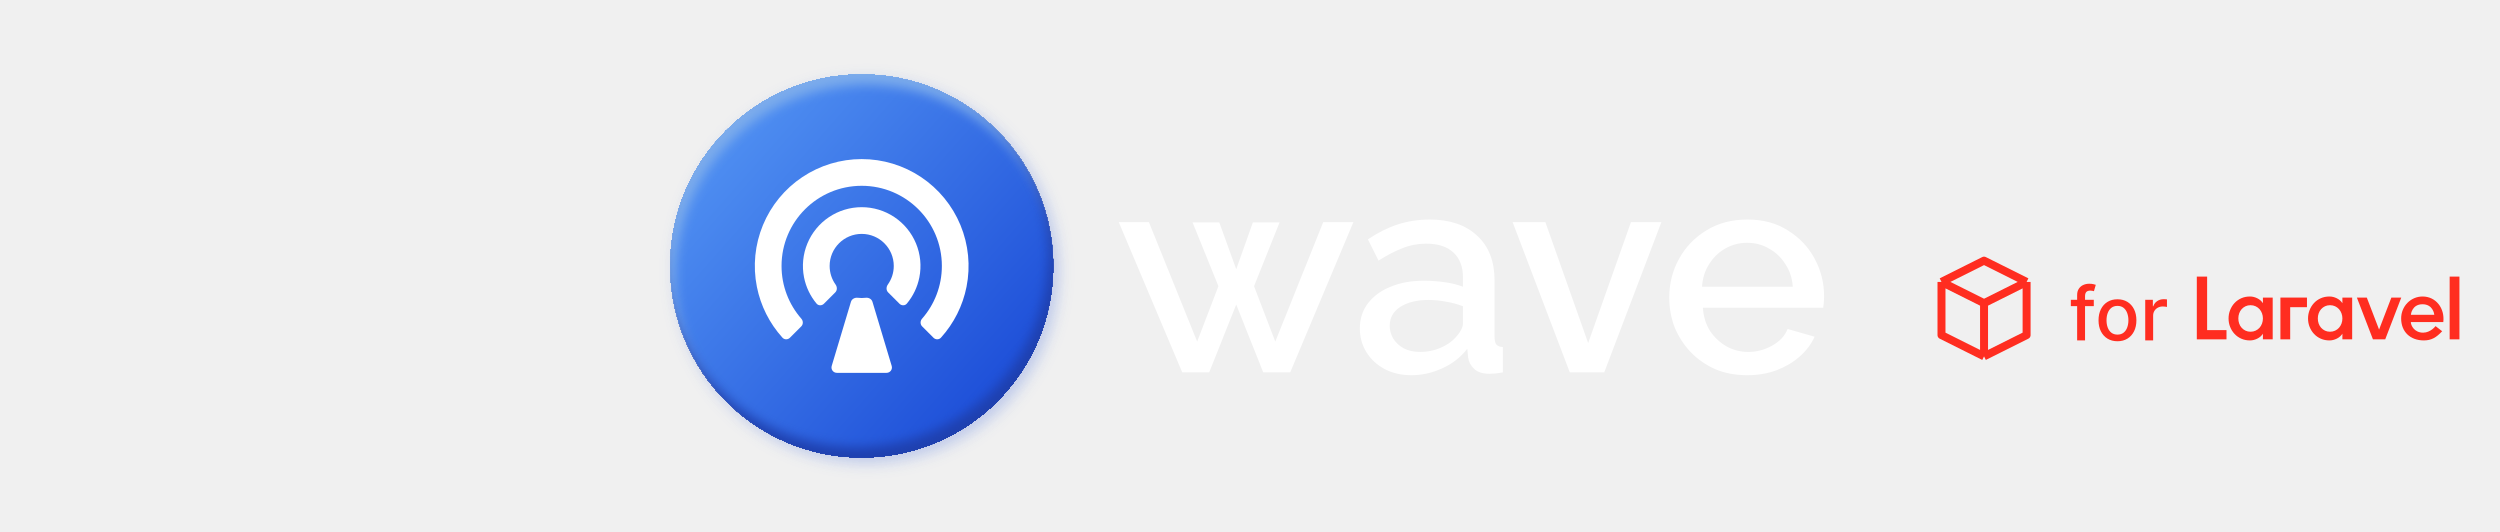
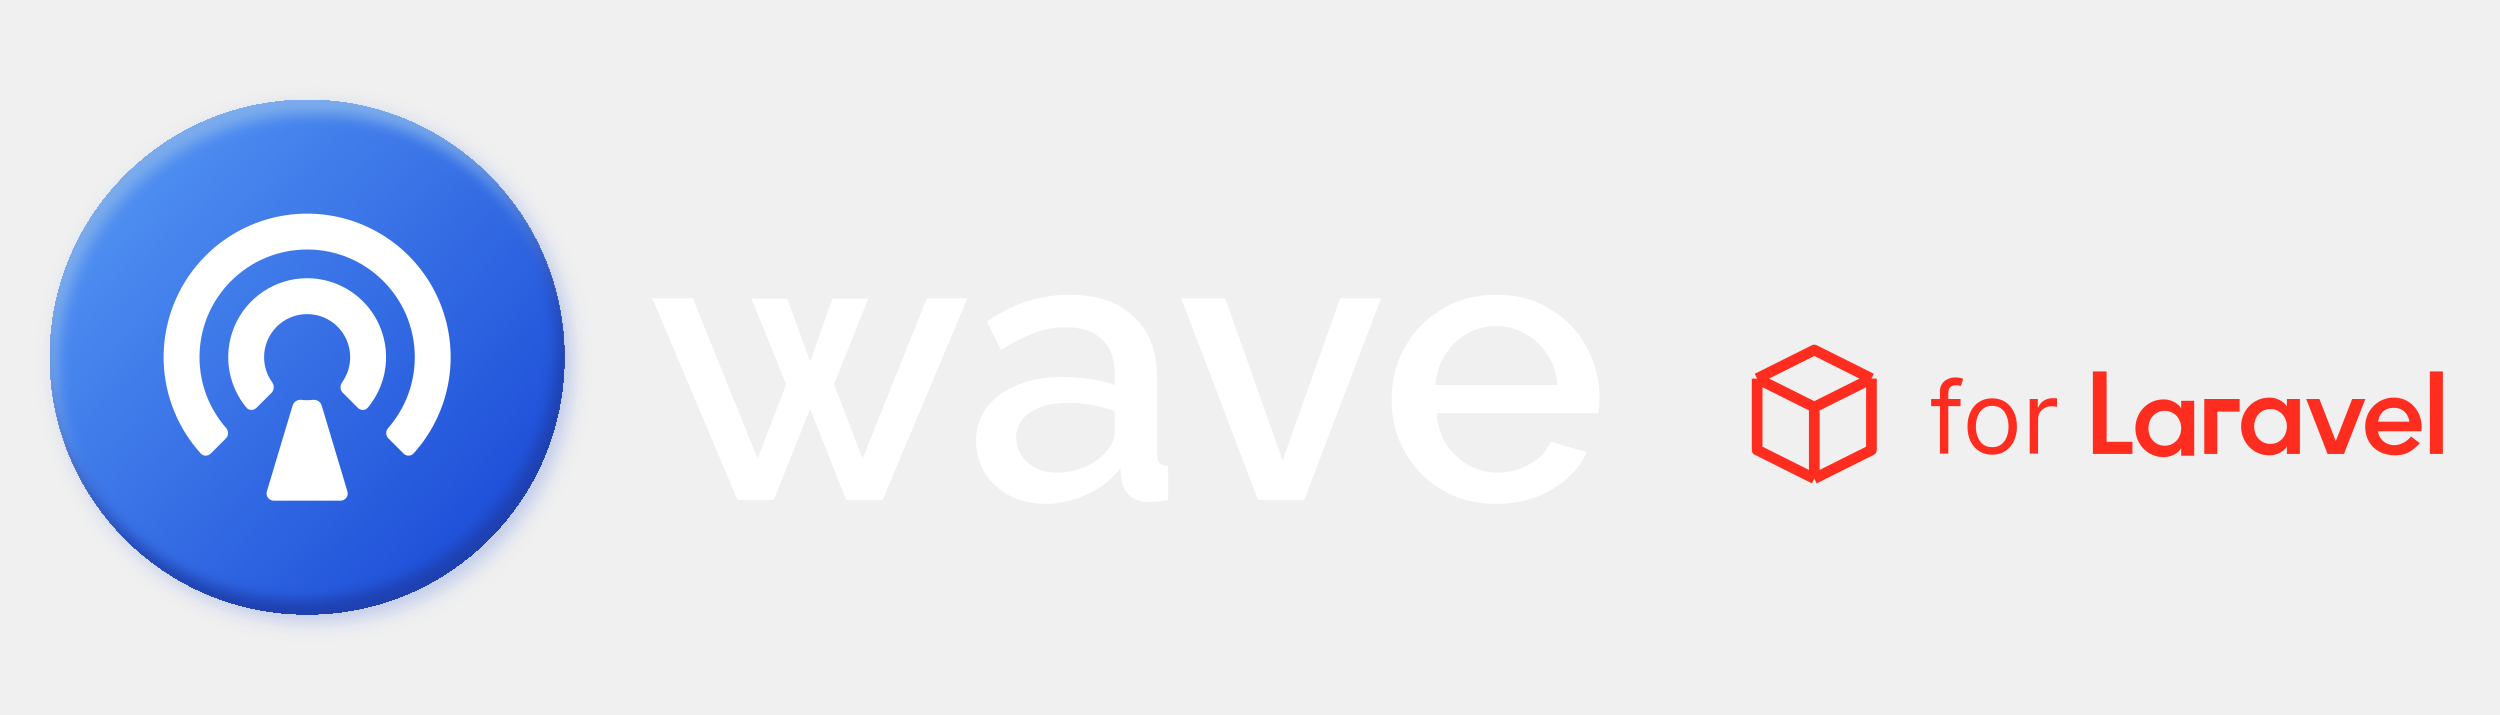
- <svg xmlns="http://www.w3.org/2000/svg" width="470" height="100" viewBox="0 0 470 100" fill="none">
-   <path d="M381 53L373 49L365 53M381 53L373 57M381 53V63L373 67M373 57L365 53M373 57V67M365 53V63L373 67" stroke="#FF2D20" stroke-width="1.5" stroke-linejoin="round" />
-   <path d="M393.634 56.364V57.557H389.318V56.364H393.634ZM390.501 64V55.479C390.501 55.001 390.606 54.605 390.815 54.291C391.023 53.972 391.3 53.735 391.645 53.58C391.99 53.42 392.364 53.341 392.768 53.341C393.067 53.341 393.322 53.366 393.534 53.416C393.746 53.462 393.904 53.505 394.006 53.545L393.658 54.748C393.589 54.728 393.499 54.705 393.39 54.678C393.281 54.648 393.148 54.633 392.992 54.633C392.631 54.633 392.372 54.723 392.217 54.902C392.064 55.081 391.988 55.34 391.988 55.678V64H390.501ZM398.083 64.154C397.367 64.154 396.742 63.99 396.209 63.662C395.675 63.334 395.261 62.875 394.966 62.285C394.671 61.695 394.523 61.005 394.523 60.217C394.523 59.425 394.671 58.732 394.966 58.139C395.261 57.545 395.675 57.084 396.209 56.756C396.742 56.428 397.367 56.264 398.083 56.264C398.799 56.264 399.424 56.428 399.957 56.756C400.491 57.084 400.905 57.545 401.2 58.139C401.495 58.732 401.643 59.425 401.643 60.217C401.643 61.005 401.495 61.695 401.2 62.285C400.905 62.875 400.491 63.334 399.957 63.662C399.424 63.99 398.799 64.154 398.083 64.154ZM398.088 62.906C398.552 62.906 398.937 62.784 399.241 62.538C399.546 62.293 399.772 61.967 399.918 61.559C400.067 61.151 400.141 60.702 400.141 60.212C400.141 59.724 400.067 59.277 399.918 58.869C399.772 58.458 399.546 58.129 399.241 57.88C398.937 57.631 398.552 57.507 398.088 57.507C397.621 57.507 397.233 57.631 396.925 57.88C396.62 58.129 396.393 58.458 396.244 58.869C396.098 59.277 396.025 59.724 396.025 60.212C396.025 60.702 396.098 61.151 396.244 61.559C396.393 61.967 396.62 62.293 396.925 62.538C397.233 62.784 397.621 62.906 398.088 62.906ZM403.302 64V56.364H404.739V57.577H404.818C404.958 57.166 405.203 56.843 405.554 56.607C405.909 56.369 406.31 56.249 406.757 56.249C406.85 56.249 406.959 56.253 407.085 56.259C407.215 56.266 407.316 56.274 407.389 56.284V57.706C407.329 57.689 407.223 57.671 407.07 57.651C406.918 57.628 406.766 57.617 406.613 57.617C406.262 57.617 405.949 57.691 405.673 57.84C405.402 57.986 405.186 58.19 405.027 58.452C404.868 58.71 404.789 59.005 404.789 59.337V64H403.302Z" fill="#FF2D20" />
-   <path d="M414.939 52H413V63.798H418.582V62.062H414.939V52Z" fill="#FF2D20" />
-   <path d="M425.428 57.005C425.181 56.612 424.829 56.303 424.374 56.078C423.919 55.854 423.461 55.741 423 55.741C422.404 55.741 421.858 55.851 421.364 56.07C420.869 56.289 420.445 56.59 420.09 56.972C419.736 57.354 419.461 57.795 419.264 58.295C419.067 58.795 418.969 59.32 418.969 59.871C418.969 60.433 419.067 60.961 419.264 61.455C419.461 61.95 419.736 62.388 420.09 62.77C420.445 63.152 420.869 63.452 421.364 63.671C421.858 63.89 422.404 64 423 64C423.461 64 423.919 63.887 424.374 63.663C424.829 63.438 425.181 63.129 425.428 62.736V63.798H427.266V55.944H425.428V57.005ZM425.259 60.831C425.147 61.135 424.99 61.399 424.787 61.623C424.585 61.848 424.34 62.028 424.054 62.163C423.767 62.298 423.449 62.365 423.101 62.365C422.752 62.365 422.437 62.298 422.156 62.163C421.875 62.028 421.634 61.848 421.431 61.623C421.229 61.399 421.074 61.135 420.967 60.831C420.86 60.528 420.807 60.208 420.807 59.871C420.807 59.533 420.86 59.213 420.967 58.91C421.074 58.607 421.229 58.343 421.431 58.118C421.634 57.893 421.875 57.713 422.156 57.578C422.437 57.444 422.752 57.376 423.101 57.376C423.449 57.376 423.767 57.444 424.054 57.578C424.34 57.713 424.585 57.893 424.787 58.118C424.99 58.343 425.147 58.607 425.259 58.91C425.372 59.213 425.428 59.533 425.428 59.871C425.428 60.208 425.372 60.528 425.259 60.831Z" fill="#FF2D20" />
-   <path d="M440.37 57.005C440.123 56.612 439.771 56.303 439.316 56.078C438.861 55.854 438.403 55.741 437.942 55.741C437.346 55.741 436.8 55.851 436.306 56.07C435.811 56.289 435.387 56.59 435.032 56.972C434.678 57.354 434.403 57.795 434.206 58.295C434.009 58.795 433.911 59.32 433.911 59.871C433.911 60.433 434.009 60.961 434.206 61.455C434.403 61.95 434.678 62.388 435.032 62.77C435.387 63.152 435.811 63.452 436.306 63.671C436.8 63.89 437.346 64 437.942 64C438.403 64 438.861 63.887 439.316 63.663C439.771 63.438 440.123 63.129 440.37 62.736V63.798H442.208V55.944H440.37V57.005ZM440.201 60.831C440.089 61.135 439.932 61.399 439.729 61.623C439.527 61.848 439.282 62.028 438.996 62.163C438.709 62.298 438.391 62.365 438.043 62.365C437.694 62.365 437.379 62.298 437.098 62.163C436.817 62.028 436.575 61.848 436.373 61.623C436.171 61.399 436.016 61.135 435.909 60.831C435.802 60.528 435.749 60.208 435.749 59.871C435.749 59.533 435.802 59.213 435.909 58.91C436.016 58.607 436.171 58.343 436.373 58.118C436.575 57.893 436.817 57.713 437.098 57.578C437.379 57.444 437.694 57.376 438.043 57.376C438.391 57.376 438.709 57.444 438.996 57.578C439.282 57.713 439.527 57.893 439.729 58.118C439.932 58.343 440.089 58.607 440.201 58.91C440.314 59.213 440.37 59.533 440.37 59.871C440.37 60.208 440.314 60.528 440.201 60.831Z" fill="#FF2D20" />
-   <path d="M462.373 52H460.535V63.798H462.373V52Z" fill="#FF2D20" />
-   <path d="M428.717 63.797H430.556V57.751H433.709V55.944H428.717V63.797Z" fill="#FF2D20" />
-   <path d="M449.578 55.944L447.267 61.958L444.957 55.944H443.095L446.112 63.797H448.422L451.44 55.944H449.578Z" fill="#FF2D20" />
-   <path d="M455.448 55.741C453.198 55.741 451.416 57.59 451.416 59.87C451.416 62.391 453.14 63.999 455.684 63.999C457.108 63.999 458.017 63.455 459.127 62.271L457.885 61.31C457.885 61.311 456.948 62.54 455.55 62.54C453.924 62.54 453.24 61.23 453.24 60.553H459.338C459.658 57.958 457.951 55.741 455.448 55.741ZM453.245 59.188C453.259 59.037 453.47 57.2 455.434 57.2C457.397 57.2 457.636 59.036 457.65 59.188H453.245Z" fill="#FF2D20" />
-   <path d="M248.772 41.758H254.442L242.562 70H237.486L232.41 57.256L227.334 70H222.258L210.324 41.758H215.994L225.066 64.222L229.062 53.8L224.202 41.812H229.224L232.41 50.614L235.542 41.812H240.564L235.758 53.8L239.754 64.222L248.772 41.758ZM255.651 61.738C255.651 59.938 256.155 58.372 257.163 57.04C258.207 55.672 259.629 54.628 261.429 53.908C263.229 53.152 265.317 52.774 267.693 52.774C268.953 52.774 270.231 52.864 271.527 53.044C272.859 53.224 274.029 53.512 275.037 53.908V52.126C275.037 50.146 274.443 48.598 273.255 47.482C272.067 46.366 270.357 45.808 268.125 45.808C266.541 45.808 265.047 46.096 263.643 46.672C262.239 47.212 260.745 47.986 259.161 48.994L257.163 44.998C259.035 43.738 260.907 42.802 262.779 42.19C264.687 41.578 266.685 41.272 268.773 41.272C272.553 41.272 275.523 42.28 277.683 44.296C279.879 46.276 280.977 49.102 280.977 52.774V63.304C280.977 63.988 281.085 64.474 281.301 64.762C281.553 65.05 281.967 65.212 282.543 65.248V70C282.003 70.108 281.517 70.18 281.085 70.216C280.653 70.252 280.293 70.27 280.005 70.27C278.745 70.27 277.791 69.964 277.143 69.352C276.495 68.74 276.117 68.02 276.009 67.192L275.847 65.572C274.623 67.156 273.057 68.38 271.149 69.244C269.241 70.108 267.315 70.54 265.371 70.54C263.499 70.54 261.825 70.162 260.349 69.406C258.873 68.614 257.721 67.552 256.893 66.22C256.065 64.888 255.651 63.394 255.651 61.738ZM273.633 63.466C274.065 62.998 274.407 62.53 274.659 62.062C274.911 61.594 275.037 61.18 275.037 60.82V57.58C274.029 57.184 272.967 56.896 271.851 56.716C270.735 56.5 269.637 56.392 268.557 56.392C266.397 56.392 264.633 56.824 263.265 57.688C261.933 58.552 261.267 59.74 261.267 61.252C261.267 62.08 261.483 62.872 261.915 63.628C262.383 64.384 263.031 64.996 263.859 65.464C264.723 65.932 265.785 66.166 267.045 66.166C268.341 66.166 269.583 65.914 270.771 65.41C271.959 64.906 272.913 64.258 273.633 63.466ZM295.118 70L284.372 41.758H290.528L298.574 64.492L306.62 41.758H312.344L301.598 70H295.118ZM328.456 70.54C326.26 70.54 324.262 70.162 322.462 69.406C320.698 68.614 319.168 67.552 317.872 66.22C316.576 64.852 315.568 63.304 314.848 61.576C314.164 59.812 313.822 57.94 313.822 55.96C313.822 53.296 314.434 50.866 315.658 48.67C316.882 46.438 318.592 44.656 320.788 43.324C322.984 41.956 325.558 41.272 328.51 41.272C331.462 41.272 334 41.956 336.124 43.324C338.284 44.656 339.958 46.42 341.146 48.616C342.334 50.812 342.928 53.17 342.928 55.69C342.928 56.122 342.91 56.536 342.874 56.932C342.838 57.292 342.802 57.598 342.766 57.85H320.14C320.248 59.506 320.698 60.964 321.49 62.224C322.318 63.448 323.362 64.42 324.622 65.14C325.882 65.824 327.232 66.166 328.672 66.166C330.256 66.166 331.75 65.77 333.154 64.978C334.594 64.186 335.566 63.142 336.07 61.846L341.146 63.304C340.534 64.672 339.598 65.914 338.338 67.03C337.114 68.11 335.656 68.974 333.964 69.622C332.272 70.234 330.436 70.54 328.456 70.54ZM319.978 53.908H337.042C336.934 52.288 336.466 50.866 335.638 49.642C334.846 48.382 333.82 47.41 332.56 46.726C331.336 46.006 329.968 45.646 328.456 45.646C326.98 45.646 325.612 46.006 324.352 46.726C323.128 47.41 322.12 48.382 321.328 49.642C320.536 50.866 320.086 52.288 319.978 53.908Z" fill="white" />
+ <svg xmlns="http://www.w3.org/2000/svg" width="350" height="100" viewBox="0 0 350 100" fill="none">
+   <path d="M129.772 41.758H135.442L123.562 70H118.486L113.41 57.256L108.334 70H103.258L91.324 41.758H96.994L106.066 64.222L110.062 53.8L105.202 41.812H110.224L113.41 50.614L116.542 41.812H121.564L116.758 53.8L120.754 64.222L129.772 41.758ZM136.651 61.738C136.651 59.938 137.155 58.372 138.163 57.04C139.207 55.672 140.629 54.628 142.429 53.908C144.229 53.152 146.317 52.774 148.693 52.774C149.953 52.774 151.231 52.864 152.527 53.044C153.859 53.224 155.029 53.512 156.037 53.908V52.126C156.037 50.146 155.443 48.598 154.255 47.482C153.067 46.366 151.357 45.808 149.125 45.808C147.541 45.808 146.047 46.096 144.643 46.672C143.239 47.212 141.745 47.986 140.161 48.994L138.163 44.998C140.035 43.738 141.907 42.802 143.779 42.19C145.687 41.578 147.685 41.272 149.773 41.272C153.553 41.272 156.523 42.28 158.683 44.296C160.879 46.276 161.977 49.102 161.977 52.774V63.304C161.977 63.988 162.085 64.474 162.301 64.762C162.553 65.05 162.967 65.212 163.543 65.248V70C163.003 70.108 162.517 70.18 162.085 70.216C161.653 70.252 161.293 70.27 161.005 70.27C159.745 70.27 158.791 69.964 158.143 69.352C157.495 68.74 157.117 68.02 157.009 67.192L156.847 65.572C155.623 67.156 154.057 68.38 152.149 69.244C150.241 70.108 148.315 70.54 146.371 70.54C144.499 70.54 142.825 70.162 141.349 69.406C139.873 68.614 138.721 67.552 137.893 66.22C137.065 64.888 136.651 63.394 136.651 61.738ZM154.633 63.466C155.065 62.998 155.407 62.53 155.659 62.062C155.911 61.594 156.037 61.18 156.037 60.82V57.58C155.029 57.184 153.967 56.896 152.851 56.716C151.735 56.5 150.637 56.392 149.557 56.392C147.397 56.392 145.633 56.824 144.265 57.688C142.933 58.552 142.267 59.74 142.267 61.252C142.267 62.08 142.483 62.872 142.915 63.628C143.383 64.384 144.031 64.996 144.859 65.464C145.723 65.932 146.785 66.166 148.045 66.166C149.341 66.166 150.583 65.914 151.771 65.41C152.959 64.906 153.913 64.258 154.633 63.466ZM176.118 70L165.372 41.758H171.528L179.574 64.492L187.62 41.758H193.344L182.598 70H176.118ZM209.456 70.54C207.26 70.54 205.262 70.162 203.462 69.406C201.698 68.614 200.168 67.552 198.872 66.22C197.576 64.852 196.568 63.304 195.848 61.576C195.164 59.812 194.822 57.94 194.822 55.96C194.822 53.296 195.434 50.866 196.658 48.67C197.882 46.438 199.592 44.656 201.788 43.324C203.984 41.956 206.558 41.272 209.51 41.272C212.462 41.272 215 41.956 217.124 43.324C219.284 44.656 220.958 46.42 222.146 48.616C223.334 50.812 223.928 53.17 223.928 55.69C223.928 56.122 223.91 56.536 223.874 56.932C223.838 57.292 223.802 57.598 223.766 57.85H201.14C201.248 59.506 201.698 60.964 202.49 62.224C203.318 63.448 204.362 64.42 205.622 65.14C206.882 65.824 208.232 66.166 209.672 66.166C211.256 66.166 212.75 65.77 214.154 64.978C215.594 64.186 216.566 63.142 217.07 61.846L222.146 63.304C221.534 64.672 220.598 65.914 219.338 67.03C218.114 68.11 216.656 68.974 214.964 69.622C213.272 70.234 211.436 70.54 209.456 70.54ZM200.978 53.908H218.042C217.934 52.288 217.466 50.866 216.638 49.642C215.846 48.382 214.82 47.41 213.56 46.726C212.336 46.006 210.968 45.646 209.456 45.646C207.98 45.646 206.612 46.006 205.352 46.726C204.128 47.41 203.12 48.382 202.328 49.642C201.536 50.866 201.086 52.288 200.978 53.908Z" fill="white" />
  <g filter="url(#filter0_ddii_3740_26985)">
-     <rect x="126" y="14" width="72" height="72" rx="36" fill="url(#paint0_linear_3740_26985)" />
-     <path d="M181.707 53.92C180.997 57.489 179.333 60.791 176.9 63.48C176.528 63.892 175.89 63.89 175.498 63.498L173.366 61.366C172.974 60.974 172.977 60.34 173.342 59.922C175.663 57.272 177.07 53.8 177.07 50C177.07 41.677 170.323 34.93 162 34.93C153.677 34.93 146.93 41.677 146.93 50C146.93 53.8 148.337 57.272 150.658 59.922C151.023 60.34 151.026 60.974 150.634 61.366L148.502 63.498C148.11 63.89 147.472 63.892 147.1 63.48C144.667 60.791 143.003 57.489 142.293 53.92C141.518 50.022 141.916 45.982 143.436 42.311C144.957 38.639 147.533 35.501 150.837 33.293C154.141 31.085 158.026 29.907 162 29.907C165.974 29.907 169.859 31.085 173.163 33.293C176.467 35.501 179.043 38.639 180.564 42.311C182.084 45.982 182.482 50.022 181.707 53.92Z" fill="white" />
-     <path d="M164.021 56.737C163.862 56.206 163.301 55.913 162.751 55.982C162.505 56.012 162.254 56.028 162 56.028C161.746 56.028 161.495 56.012 161.249 55.982C160.699 55.913 160.138 56.206 159.979 56.737L156.36 68.8C156.167 69.444 156.649 70.093 157.322 70.093H166.678C167.351 70.093 167.833 69.444 167.64 68.8L164.021 56.737Z" fill="white" />
-     <path d="M172.839 52.156C172.478 53.97 171.669 55.659 170.492 57.073C170.136 57.499 169.496 57.496 169.104 57.104L166.973 54.973C166.58 54.58 166.589 53.948 166.911 53.496C167.614 52.51 168.028 51.303 168.028 50C168.028 46.671 165.329 43.972 162 43.972C158.671 43.972 155.972 46.671 155.972 50C155.972 51.303 156.386 52.51 157.089 53.496C157.411 53.948 157.42 54.58 157.027 54.973L154.896 57.104C154.504 57.496 153.864 57.499 153.508 57.073C152.331 55.659 151.522 53.97 151.161 52.156C150.735 50.012 150.954 47.79 151.79 45.771C152.626 43.752 154.043 42.026 155.86 40.811C157.678 39.597 159.814 38.949 162 38.949C164.186 38.949 166.322 39.597 168.14 40.811C169.957 42.026 171.374 43.752 172.21 45.771C173.046 47.79 173.265 50.012 172.839 52.156Z" fill="white" />
+     <rect x="7" y="14" width="72" height="72" rx="36" fill="url(#paint0_linear_3740_26985)" />
+     <path d="M62.707 53.92C61.997 57.489 60.333 60.791 57.9 63.48C57.528 63.892 56.89 63.89 56.498 63.498L54.366 61.366C53.974 60.974 53.977 60.34 54.342 59.922C56.663 57.272 58.07 53.8 58.07 50C58.07 41.677 51.323 34.93 43 34.93C34.677 34.93 27.93 41.677 27.93 50C27.93 53.8 29.337 57.272 31.658 59.922C32.023 60.34 32.026 60.974 31.634 61.366L29.503 63.498C29.11 63.89 28.472 63.892 28.1 63.48C25.667 60.791 24.003 57.489 23.293 53.92C22.518 50.022 22.916 45.982 24.436 42.311C25.957 38.639 28.533 35.501 31.837 33.293C35.141 31.085 39.026 29.907 43 29.907C46.974 29.907 50.859 31.085 54.163 33.293C57.467 35.501 60.043 38.639 61.563 42.311C63.084 45.982 63.482 50.022 62.707 53.92Z" fill="white" />
+     <path d="M45.021 56.737C44.862 56.206 44.301 55.913 43.751 55.982C43.505 56.012 43.254 56.028 43 56.028C42.746 56.028 42.495 56.012 42.249 55.982C41.699 55.913 41.138 56.206 40.979 56.737L37.36 68.8C37.167 69.444 37.649 70.093 38.322 70.093H47.678C48.351 70.093 48.833 69.444 48.64 68.8L45.021 56.737Z" fill="white" />
+     <path d="M53.839 52.156C53.478 53.97 52.669 55.659 51.492 57.073C51.136 57.499 50.496 57.496 50.104 57.104L47.973 54.973C47.58 54.58 47.589 53.948 47.911 53.496C48.614 52.51 49.028 51.303 49.028 50C49.028 46.671 46.329 43.972 43 43.972C39.671 43.972 36.972 46.671 36.972 50C36.972 51.303 37.386 52.51 38.089 53.496C38.411 53.948 38.42 54.58 38.027 54.973L35.896 57.104C35.504 57.496 34.864 57.499 34.508 57.073C33.331 55.659 32.522 53.97 32.161 52.156C31.735 50.012 31.954 47.79 32.79 45.771C33.627 43.752 35.043 42.026 36.86 40.811C38.678 39.597 40.814 38.949 43 38.949C45.186 38.949 47.322 39.597 49.14 40.811C50.957 42.026 52.373 43.752 53.21 45.771C54.046 47.79 54.265 50.012 53.839 52.156Z" fill="white" />
  </g>
+   <path d="M262 53L254 49L246 53M262 53L254 57M262 53V63L254 67M254 57L246 53M254 57V67M246 53V63L254 67" stroke="#FF2D20" stroke-width="1.5" stroke-linejoin="round" />
+   <path d="M274.474 55.864V56.858H270.358V55.864H274.474ZM271.591 63.5V54.81C271.591 54.372 271.694 54.008 271.899 53.716C272.105 53.424 272.371 53.206 272.7 53.06C273.028 52.914 273.374 52.841 273.739 52.841C274.027 52.841 274.262 52.864 274.445 52.91C274.627 52.957 274.763 53 274.852 53.04L274.514 54.054C274.455 54.034 274.372 54.009 274.266 53.979C274.163 53.95 274.027 53.935 273.858 53.935C273.47 53.935 273.19 54.032 273.018 54.228C272.849 54.423 272.764 54.71 272.764 55.088V63.5H271.591Z" fill="#FF2D20" />
+   <path d="M278.907 63.659C278.217 63.659 277.612 63.495 277.092 63.167C276.575 62.839 276.171 62.38 275.879 61.79C275.591 61.2 275.446 60.51 275.446 59.722C275.446 58.926 275.591 58.232 275.879 57.639C276.171 57.045 276.575 56.584 277.092 56.256C277.612 55.928 278.217 55.764 278.907 55.764C279.596 55.764 280.199 55.928 280.716 56.256C281.237 56.584 281.641 57.045 281.929 57.639C282.221 58.232 282.367 58.926 282.367 59.722C282.367 60.51 282.221 61.2 281.929 61.79C281.641 62.38 281.237 62.839 280.716 63.167C280.199 63.495 279.596 63.659 278.907 63.659ZM278.907 62.605C279.43 62.605 279.861 62.471 280.199 62.202C280.537 61.934 280.787 61.581 280.95 61.144C281.112 60.706 281.193 60.232 281.193 59.722C281.193 59.211 281.112 58.736 280.95 58.295C280.787 57.854 280.537 57.498 280.199 57.226C279.861 56.954 279.43 56.818 278.907 56.818C278.383 56.818 277.952 56.954 277.614 57.226C277.276 57.498 277.026 57.854 276.863 58.295C276.701 58.736 276.62 59.211 276.62 59.722C276.62 60.232 276.701 60.706 276.863 61.144C277.026 61.581 277.276 61.934 277.614 62.202C277.952 62.471 278.383 62.605 278.907 62.605Z" fill="#FF2D20" />
+   <path d="M284.158 63.5V55.864H285.291V57.017H285.371C285.51 56.639 285.762 56.333 286.127 56.097C286.491 55.862 286.902 55.744 287.36 55.744C287.446 55.744 287.553 55.746 287.683 55.749C287.812 55.753 287.91 55.758 287.976 55.764V56.957C287.936 56.947 287.845 56.932 287.703 56.913C287.563 56.889 287.416 56.878 287.26 56.878C286.889 56.878 286.557 56.956 286.266 57.111C285.977 57.264 285.749 57.476 285.58 57.748C285.414 58.016 285.331 58.323 285.331 58.668V63.5H284.158Z" fill="#FF2D20" />
+   <path d="M294.925 52H293V63.549H298.54V61.85H294.925V52Z" fill="#FF2D20" />
+   <path d="M305.365 57.153C305.119 56.768 304.771 56.466 304.319 56.246C303.867 56.026 303.412 55.916 302.955 55.916C302.363 55.916 301.822 56.023 301.331 56.237C300.84 56.452 300.419 56.746 300.068 57.12C299.716 57.494 299.443 57.926 299.248 58.415C299.052 58.905 298.955 59.419 298.955 59.958C298.955 60.508 299.052 61.025 299.248 61.509C299.443 61.993 299.716 62.422 300.068 62.796C300.419 63.17 300.84 63.464 301.331 63.678C301.822 63.893 302.363 64 302.955 64C303.412 64 303.867 63.89 304.319 63.67C304.771 63.45 305.119 63.148 305.365 62.763V63.802H307.189V56.114H305.365V57.153ZM305.198 60.898C305.086 61.195 304.93 61.454 304.729 61.674C304.528 61.894 304.285 62.07 304.001 62.202C303.716 62.334 303.401 62.4 303.055 62.4C302.709 62.4 302.397 62.334 302.118 62.202C301.839 62.07 301.599 61.894 301.398 61.674C301.197 61.454 301.044 61.195 300.938 60.898C300.832 60.601 300.779 60.288 300.779 59.958C300.779 59.628 300.832 59.314 300.938 59.017C301.044 58.721 301.197 58.462 301.398 58.242C301.599 58.022 301.839 57.846 302.118 57.714C302.397 57.582 302.709 57.516 303.055 57.516C303.401 57.516 303.716 57.582 304.001 57.714C304.285 57.846 304.528 58.022 304.729 58.242C304.93 58.462 305.086 58.721 305.198 59.017C305.309 59.314 305.365 59.628 305.365 59.958C305.365 60.288 305.309 60.601 305.198 60.898Z" fill="#FF2D20" />
+   <path d="M320.163 56.9C319.918 56.515 319.569 56.212 319.117 55.992C318.665 55.773 318.211 55.662 317.753 55.662C317.161 55.662 316.621 55.77 316.13 55.984C315.639 56.199 315.217 56.493 314.866 56.867C314.514 57.241 314.241 57.673 314.046 58.162C313.85 58.651 313.753 59.166 313.753 59.705C313.753 60.255 313.85 60.772 314.046 61.255C314.241 61.74 314.514 62.169 314.866 62.542C315.217 62.916 315.638 63.211 316.13 63.425C316.62 63.639 317.161 63.747 317.753 63.747C318.211 63.747 318.665 63.637 319.117 63.417C319.569 63.197 319.918 62.895 320.163 62.51V63.549H321.987V55.861H320.163V56.9ZM319.996 60.645C319.884 60.942 319.728 61.2 319.527 61.42C319.326 61.641 319.084 61.816 318.799 61.949C318.514 62.081 318.199 62.146 317.853 62.146C317.507 62.146 317.195 62.081 316.916 61.949C316.637 61.816 316.397 61.641 316.196 61.42C315.996 61.2 315.842 60.942 315.736 60.645C315.63 60.348 315.577 60.035 315.577 59.705C315.577 59.375 315.63 59.061 315.736 58.764C315.842 58.467 315.996 58.209 316.196 57.989C316.397 57.769 316.637 57.593 316.916 57.461C317.195 57.329 317.507 57.263 317.853 57.263C318.199 57.263 318.514 57.329 318.799 57.461C319.084 57.593 319.326 57.769 319.527 57.989C319.728 58.209 319.884 58.467 319.996 58.764C320.107 59.061 320.163 59.375 320.163 59.705C320.163 60.035 320.107 60.348 319.996 60.645Z" fill="#FF2D20" />
+   <path d="M342 52H340.176V63.549H342V52Z" fill="#FF2D20" />
+   <path d="M308.599 63.549H310.423V57.63H313.553V55.86H308.599V63.549Z" fill="#FF2D20" />
+   <path d="M329.301 55.86L327.008 61.748L324.715 55.86H322.868L325.862 63.549H328.155L331.149 55.86H329.301Z" fill="#FF2D20" />
+   <path d="M335.127 55.662C332.894 55.662 331.125 57.472 331.125 59.704C331.125 62.172 332.837 63.746 335.361 63.746C336.774 63.746 337.676 63.214 338.778 62.054L337.546 61.114C337.545 61.115 336.616 62.318 335.228 62.318C333.614 62.318 332.935 61.036 332.935 60.373H338.987C339.305 57.833 337.611 55.662 335.127 55.662ZM332.94 59.036C332.954 58.888 333.164 57.091 335.113 57.091C337.062 57.091 337.298 58.888 337.312 59.036H332.94Z" fill="#FF2D20" />
  <defs>
-     <filter id="filter0_ddii_3740_26985" x="124" y="12" width="78" height="78" filterUnits="userSpaceOnUse" color-interpolation-filters="sRGB">
+     <filter id="filter0_ddii_3740_26985" x="5" y="12" width="78" height="78" filterUnits="userSpaceOnUse" color-interpolation-filters="sRGB">
      <feFlood flood-opacity="0" result="BackgroundImageFix" />
      <feColorMatrix in="SourceAlpha" type="matrix" values="0 0 0 0 0 0 0 0 0 0 0 0 0 0 0 0 0 0 127 0" result="hardAlpha" />
      <feOffset dx="1" dy="1" />
      <feGaussianBlur stdDeviation="1" />
      <feColorMatrix type="matrix" values="0 0 0 0 0.114 0 0 0 0 0.306 0 0 0 0 0.847 0 0 0 0.08 0" />
      <feBlend mode="normal" in2="BackgroundImageFix" result="effect1_dropShadow_3740_26985" />
      <feColorMatrix in="SourceAlpha" type="matrix" values="0 0 0 0 0 0 0 0 0 0 0 0 0 0 0 0 0 0 127 0" result="hardAlpha" />
      <feOffset dx="1" dy="1" />
      <feGaussianBlur stdDeviation="1.5" />
      <feColorMatrix type="matrix" values="0 0 0 0 0.114 0 0 0 0 0.306 0 0 0 0 0.847 0 0 0 0.16 0" />
      <feBlend mode="normal" in2="effect1_dropShadow_3740_26985" result="effect2_dropShadow_3740_26985" />
      <feBlend mode="normal" in="SourceGraphic" in2="effect2_dropShadow_3740_26985" result="shape" />
      <feColorMatrix in="SourceAlpha" type="matrix" values="0 0 0 0 0 0 0 0 0 0 0 0 0 0 0 0 0 0 127 0" result="hardAlpha" />
      <feOffset dx="1" dy="2" />
      <feGaussianBlur stdDeviation="1" />
      <feComposite in2="hardAlpha" operator="arithmetic" k2="-1" k3="1" />
      <feColorMatrix type="matrix" values="0 0 0 0 0.486 0 0 0 0 0.674 0 0 0 0 0.925 0 0 0 1 0" />
      <feBlend mode="normal" in2="shape" result="effect3_innerShadow_3740_26985" />
      <feColorMatrix in="SourceAlpha" type="matrix" values="0 0 0 0 0 0 0 0 0 0 0 0 0 0 0 0 0 0 127 0" result="hardAlpha" />
      <feOffset dx="-1" dy="-2" />
      <feGaussianBlur stdDeviation="1" />
      <feComposite in2="hardAlpha" operator="arithmetic" k2="-1" k3="1" />
      <feColorMatrix type="matrix" values="0 0 0 0 0.118 0 0 0 0 0.251 0 0 0 0 0.686 0 0 0 1 0" />
      <feBlend mode="normal" in2="effect3_innerShadow_3740_26985" result="effect4_innerShadow_3740_26985" />
    </filter>
-     <linearGradient id="paint0_linear_3740_26985" x1="192.5" y1="70.5" x2="120" y2="6.5" gradientUnits="userSpaceOnUse">
+     <linearGradient id="paint0_linear_3740_26985" x1="73.5" y1="70.5" x2="1" y2="6.5" gradientUnits="userSpaceOnUse">
      <stop stop-color="#1D4ED8" />
      <stop offset="1" stop-color="#60A5FA" />
    </linearGradient>
  </defs>
</svg>
